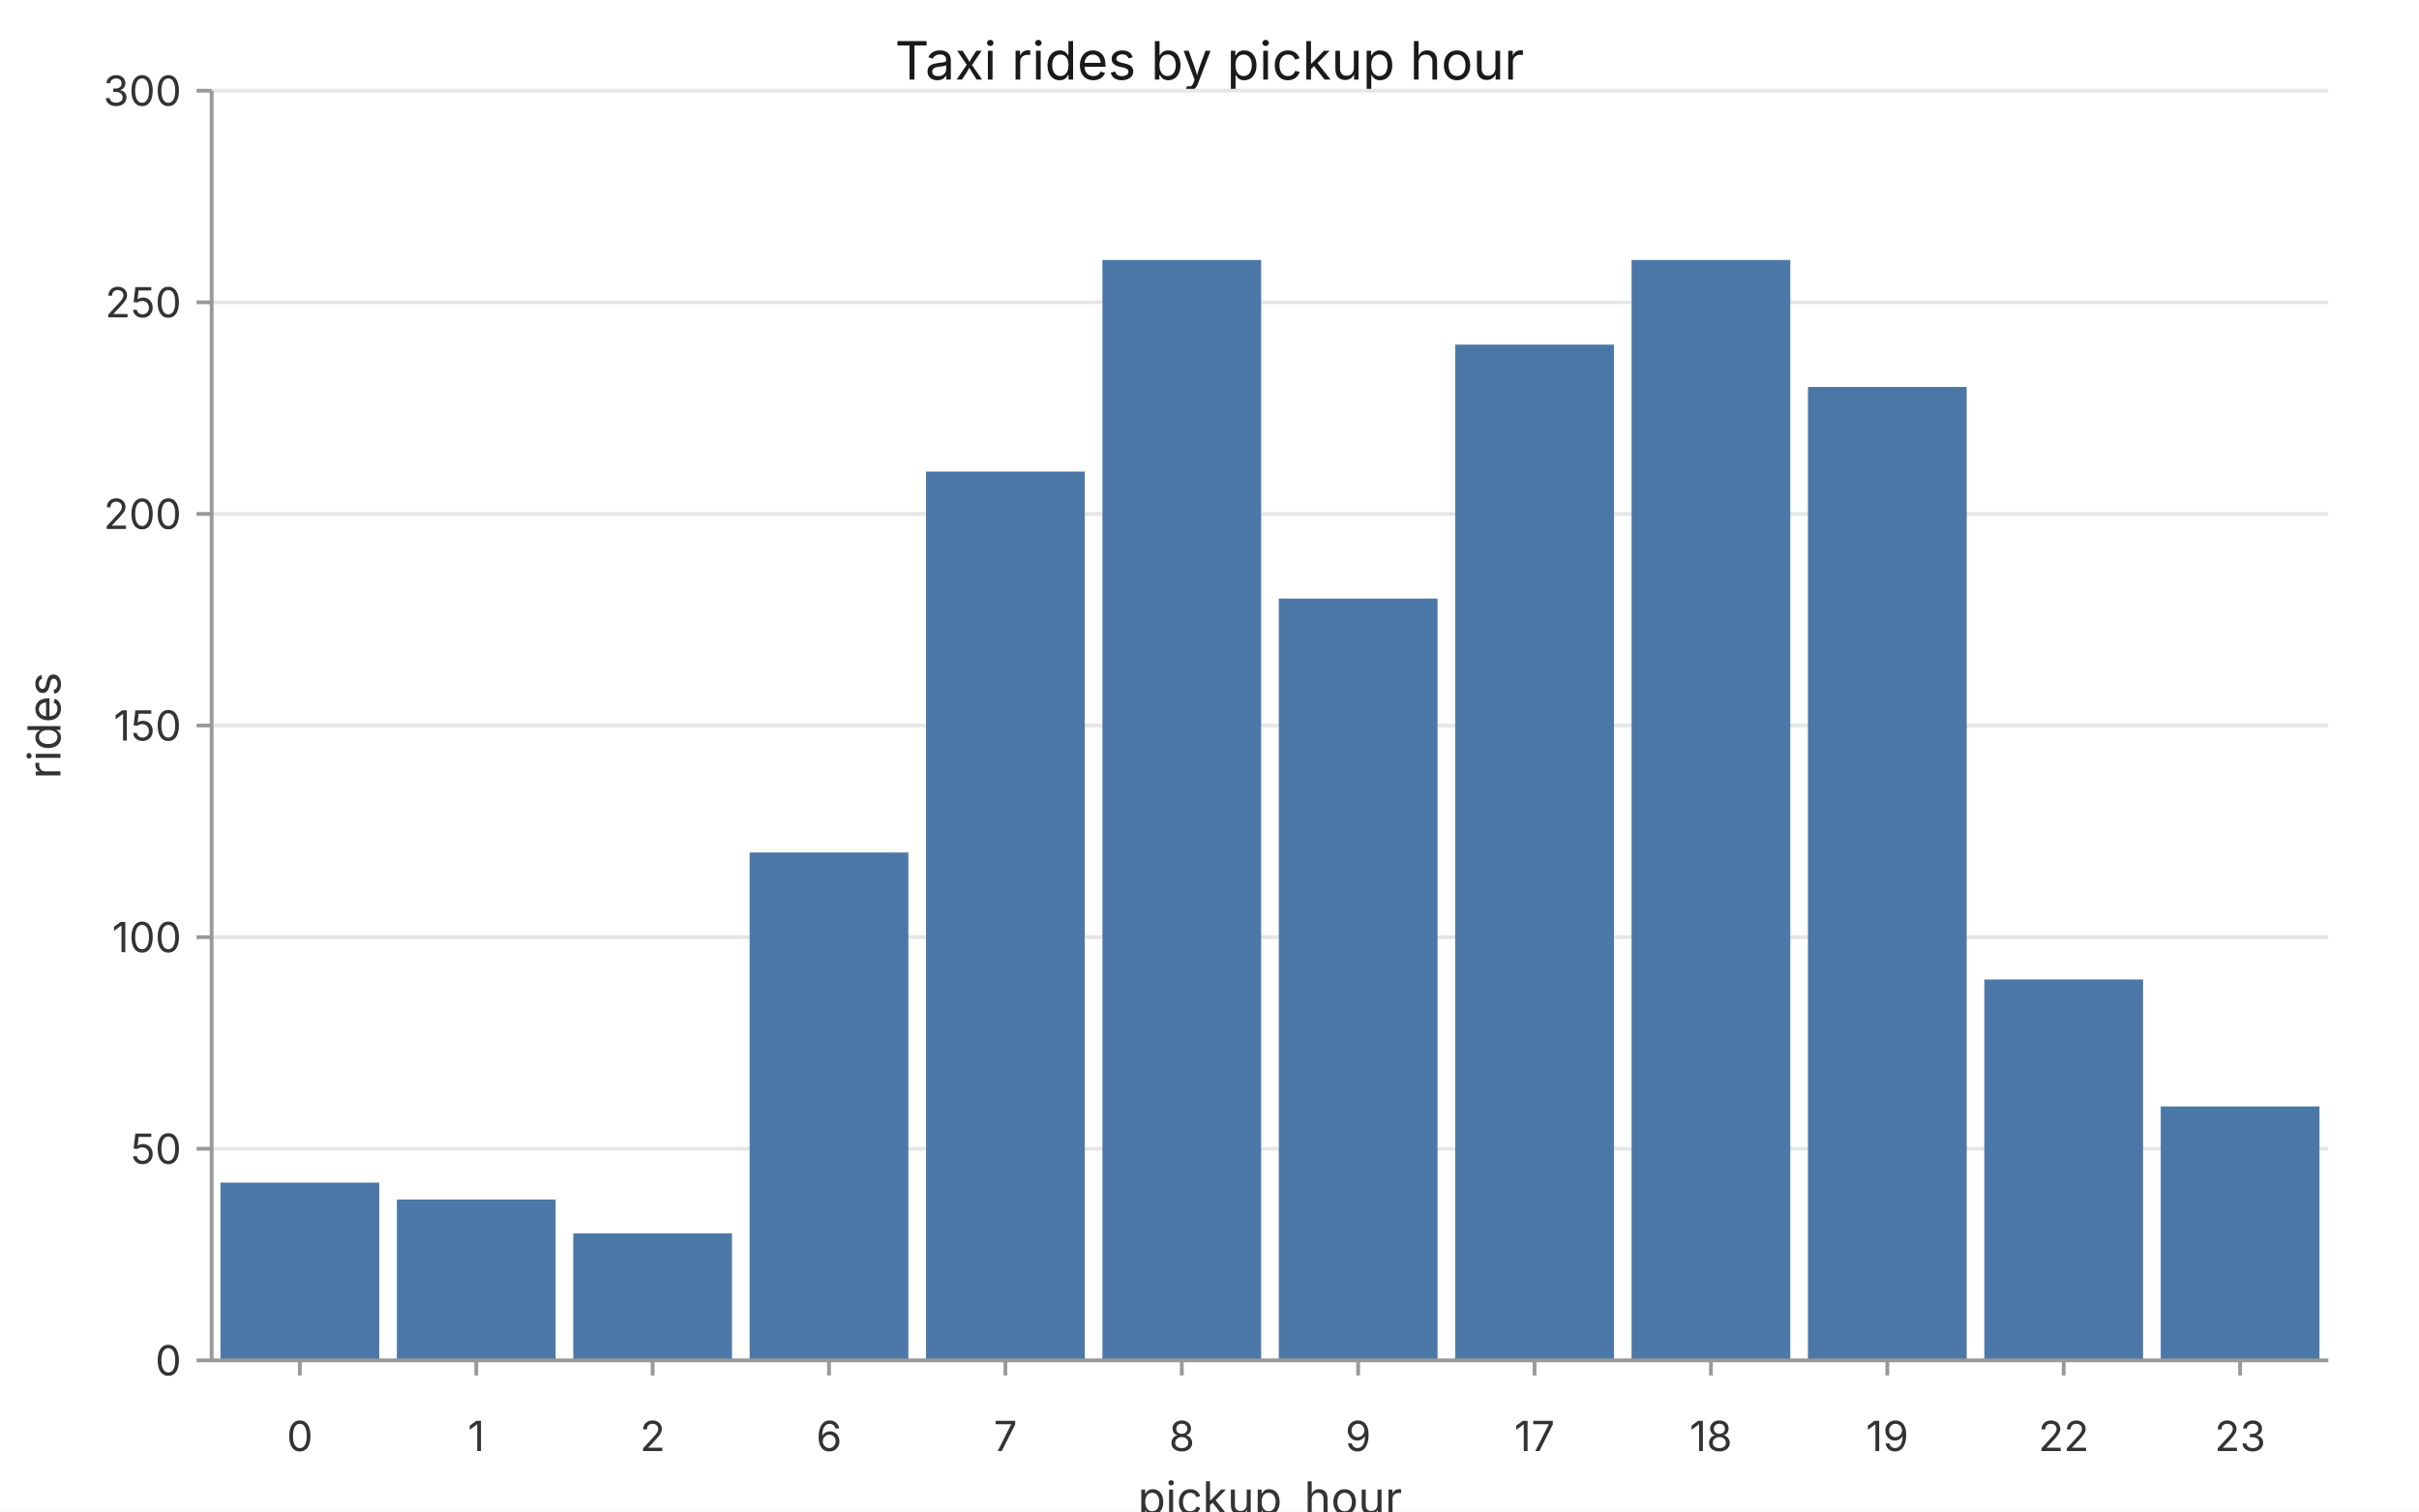
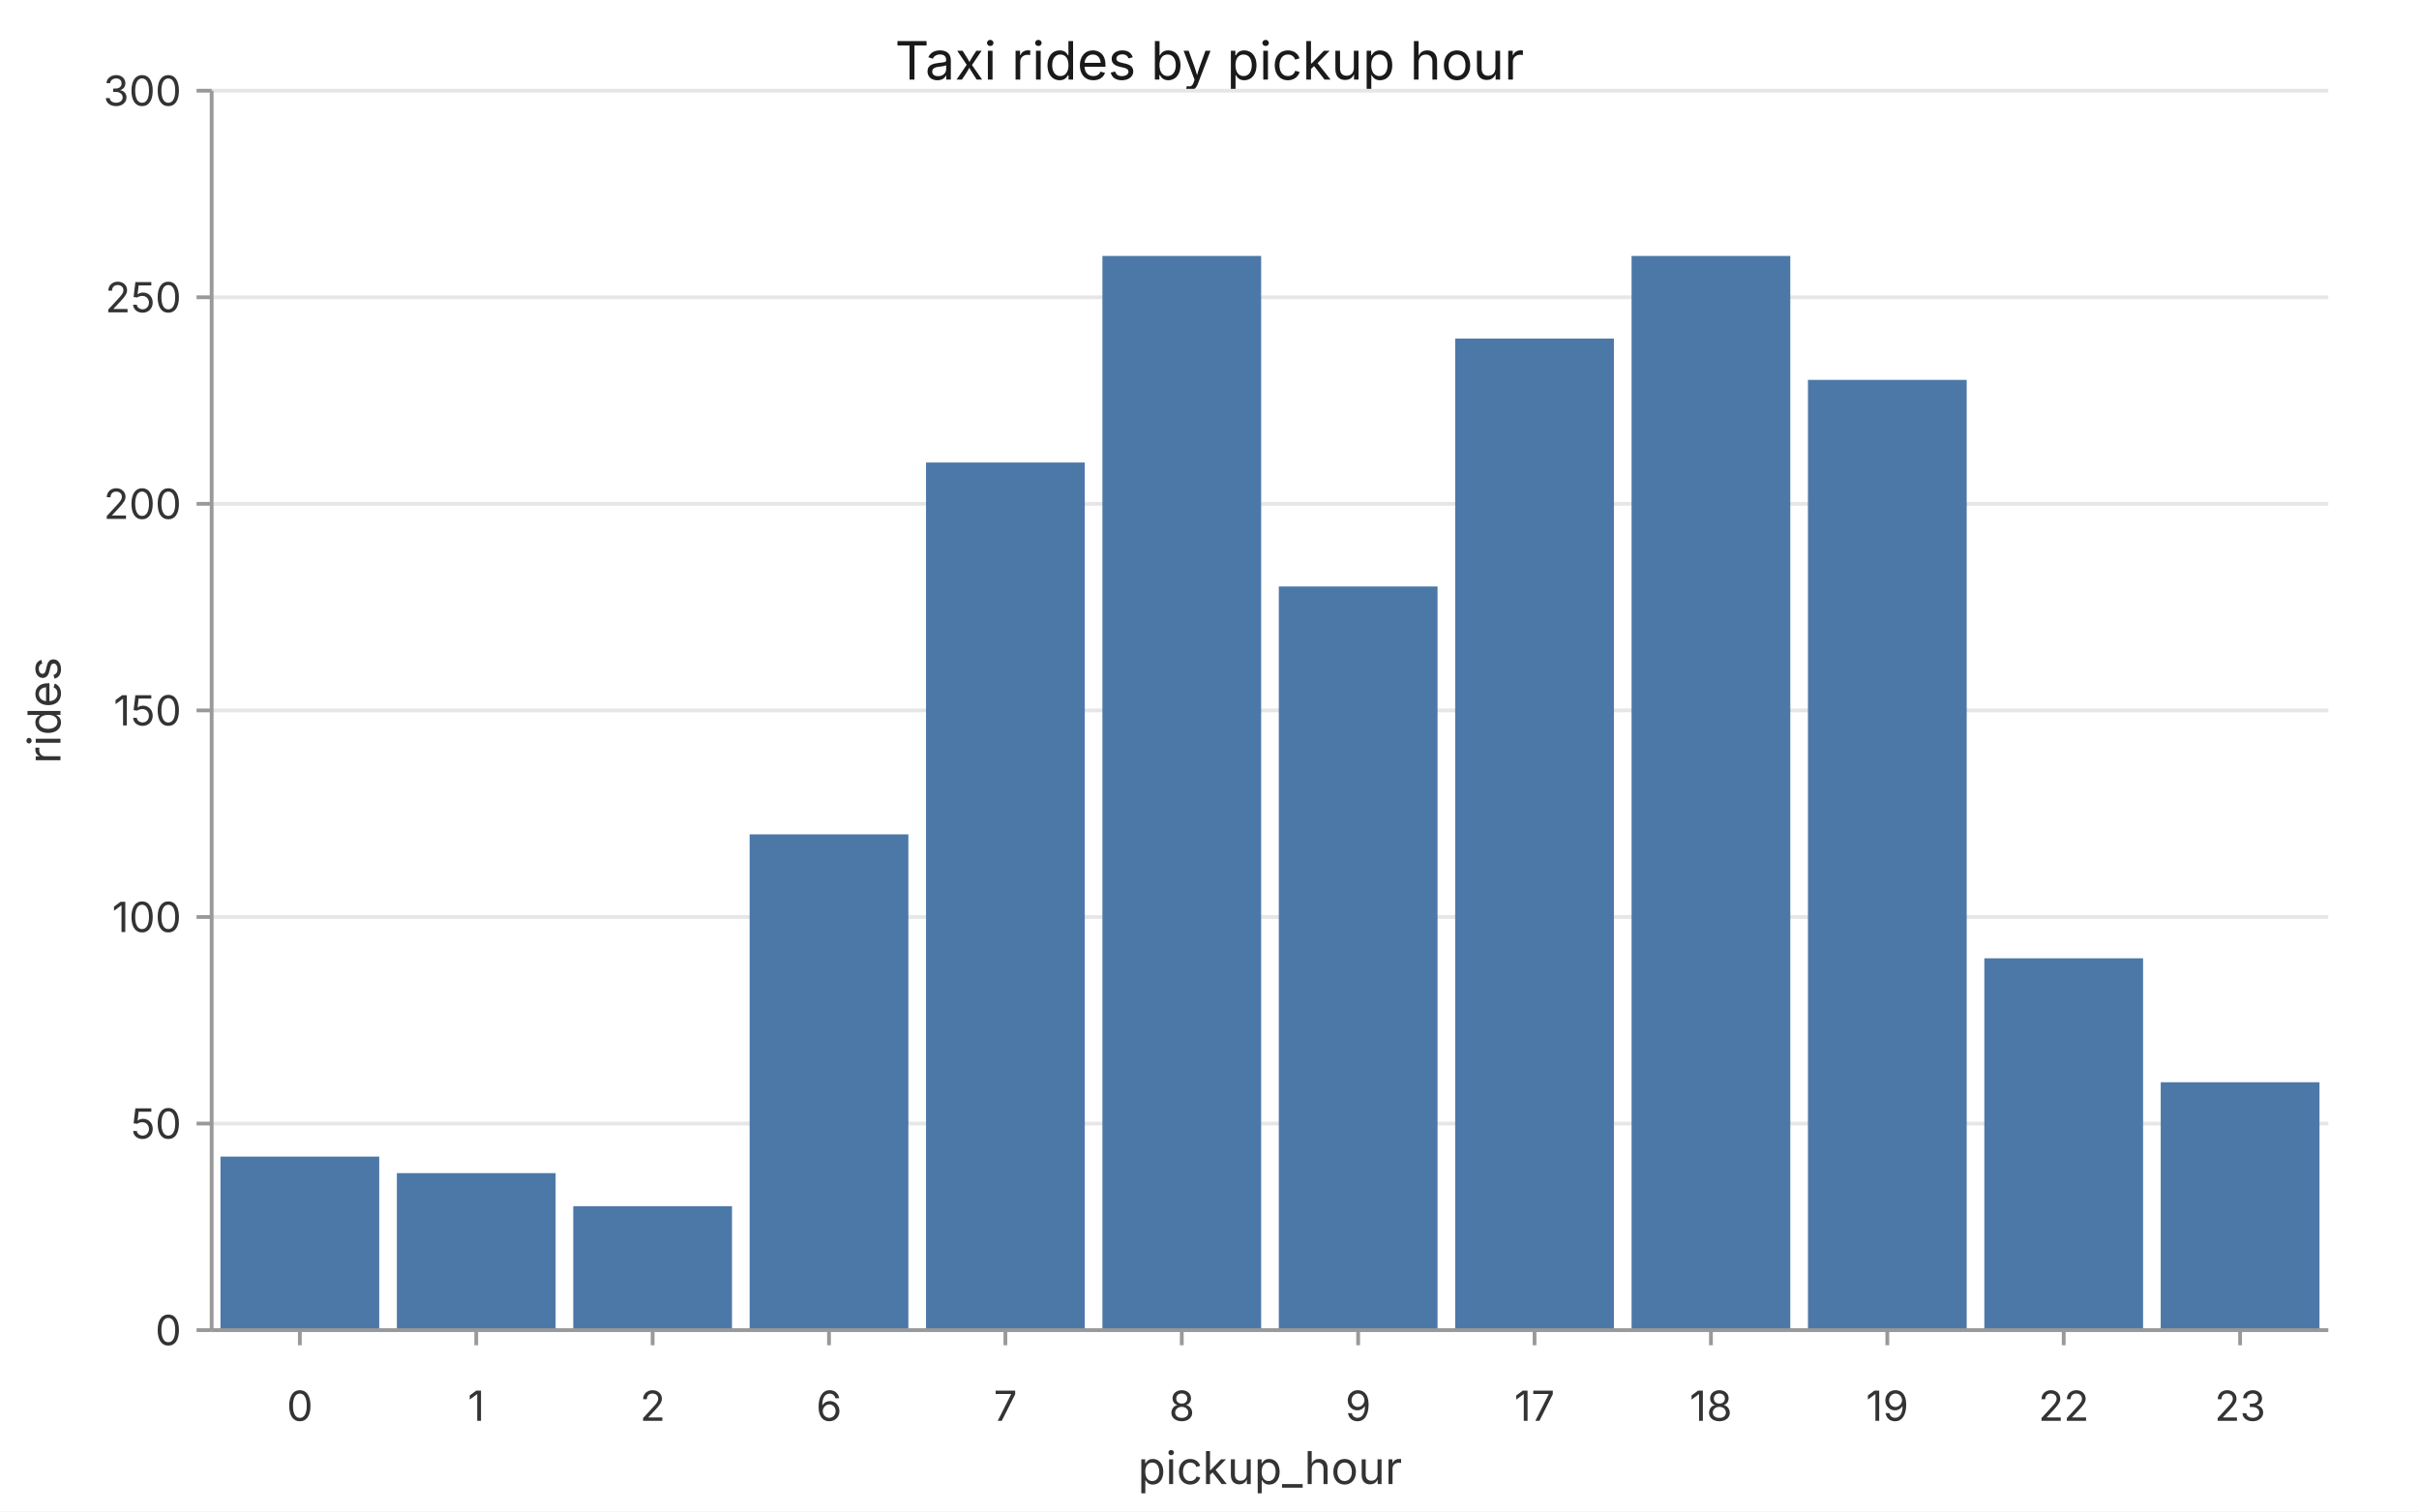
<svg xmlns="http://www.w3.org/2000/svg" viewBox="0 0 640 400" width="640" height="400" role="img" aria-label="Taxi rides by pickup hour" aria-describedby="glyph-desc">
  <rect x="0" y="0" width="640" height="400" fill="#ffffff" />
  <text x="320" y="16" font-family="system-ui, -apple-system, sans-serif" font-size="14" fill="#1a1a1a" text-anchor="middle" dominant-baseline="middle">Taxi rides by pickup hour</text>
-   <line x1="56" y1="360" x2="616" y2="360" stroke="#e6e6e6" stroke-width="1" />
-   <line x1="56" y1="304" x2="616" y2="304" stroke="#e6e6e6" stroke-width="1" />
-   <line x1="56" y1="248" x2="616" y2="248" stroke="#e6e6e6" stroke-width="1" />
-   <line x1="56" y1="192" x2="616" y2="192" stroke="#e6e6e6" stroke-width="1" />
-   <line x1="56" y1="136" x2="616" y2="136" stroke="#e6e6e6" stroke-width="1" />
-   <line x1="56" y1="80" x2="616" y2="80" stroke="#e6e6e6" stroke-width="1" />
+   <line x1="56" y1="352" x2="616" y2="352" stroke="#e6e6e6" stroke-width="1" />
+   <line x1="56" y1="297.333" x2="616" y2="297.333" stroke="#e6e6e6" stroke-width="1" />
+   <line x1="56" y1="242.667" x2="616" y2="242.667" stroke="#e6e6e6" stroke-width="1" />
+   <line x1="56" y1="188" x2="616" y2="188" stroke="#e6e6e6" stroke-width="1" />
+   <line x1="56" y1="133.333" x2="616" y2="133.333" stroke="#e6e6e6" stroke-width="1" />
+   <line x1="56" y1="78.667" x2="616" y2="78.667" stroke="#e6e6e6" stroke-width="1" />
  <line x1="56" y1="24" x2="616" y2="24" stroke="#e6e6e6" stroke-width="1" />
-   <rect x="58.333" y="312.96" width="42" height="47.04" fill="#4c78a8" />
-   <rect x="105" y="317.44" width="42" height="42.56" fill="#4c78a8" />
-   <rect x="151.667" y="326.4" width="42" height="33.6" fill="#4c78a8" />
-   <rect x="198.333" y="225.6" width="42" height="134.4" fill="#4c78a8" />
-   <rect x="245" y="124.8" width="42" height="235.2" fill="#4c78a8" />
-   <rect x="291.667" y="68.8" width="42" height="291.2" fill="#4c78a8" />
-   <rect x="338.333" y="158.4" width="42" height="201.6" fill="#4c78a8" />
-   <rect x="385" y="91.2" width="42" height="268.8" fill="#4c78a8" />
-   <rect x="431.667" y="68.8" width="42" height="291.2" fill="#4c78a8" />
-   <rect x="478.333" y="102.4" width="42" height="257.6" fill="#4c78a8" />
-   <rect x="525" y="259.2" width="42" height="100.8" fill="#4c78a8" />
-   <rect x="571.667" y="292.8" width="42" height="67.2" fill="#4c78a8" />
-   <line x1="56" y1="360" x2="616" y2="360" stroke="#999999" stroke-width="1" />
-   <line x1="79.333" y1="360" x2="79.333" y2="364" stroke="#999999" stroke-width="1" />
-   <text x="79.333" y="376" font-family="system-ui, -apple-system, sans-serif" font-size="11" fill="#333333" text-anchor="middle" dominant-baseline="hanging">0</text>
-   <line x1="126" y1="360" x2="126" y2="364" stroke="#999999" stroke-width="1" />
-   <text x="126" y="376" font-family="system-ui, -apple-system, sans-serif" font-size="11" fill="#333333" text-anchor="middle" dominant-baseline="hanging">1</text>
-   <line x1="172.667" y1="360" x2="172.667" y2="364" stroke="#999999" stroke-width="1" />
-   <text x="172.667" y="376" font-family="system-ui, -apple-system, sans-serif" font-size="11" fill="#333333" text-anchor="middle" dominant-baseline="hanging">2</text>
-   <line x1="219.333" y1="360" x2="219.333" y2="364" stroke="#999999" stroke-width="1" />
-   <text x="219.333" y="376" font-family="system-ui, -apple-system, sans-serif" font-size="11" fill="#333333" text-anchor="middle" dominant-baseline="hanging">6</text>
-   <line x1="266" y1="360" x2="266" y2="364" stroke="#999999" stroke-width="1" />
-   <text x="266" y="376" font-family="system-ui, -apple-system, sans-serif" font-size="11" fill="#333333" text-anchor="middle" dominant-baseline="hanging">7</text>
-   <line x1="312.667" y1="360" x2="312.667" y2="364" stroke="#999999" stroke-width="1" />
-   <text x="312.667" y="376" font-family="system-ui, -apple-system, sans-serif" font-size="11" fill="#333333" text-anchor="middle" dominant-baseline="hanging">8</text>
-   <line x1="359.333" y1="360" x2="359.333" y2="364" stroke="#999999" stroke-width="1" />
-   <text x="359.333" y="376" font-family="system-ui, -apple-system, sans-serif" font-size="11" fill="#333333" text-anchor="middle" dominant-baseline="hanging">9</text>
-   <line x1="406" y1="360" x2="406" y2="364" stroke="#999999" stroke-width="1" />
-   <text x="406" y="376" font-family="system-ui, -apple-system, sans-serif" font-size="11" fill="#333333" text-anchor="middle" dominant-baseline="hanging">17</text>
-   <line x1="452.667" y1="360" x2="452.667" y2="364" stroke="#999999" stroke-width="1" />
-   <text x="452.667" y="376" font-family="system-ui, -apple-system, sans-serif" font-size="11" fill="#333333" text-anchor="middle" dominant-baseline="hanging">18</text>
-   <line x1="499.333" y1="360" x2="499.333" y2="364" stroke="#999999" stroke-width="1" />
-   <text x="499.333" y="376" font-family="system-ui, -apple-system, sans-serif" font-size="11" fill="#333333" text-anchor="middle" dominant-baseline="hanging">19</text>
-   <line x1="546" y1="360" x2="546" y2="364" stroke="#999999" stroke-width="1" />
-   <text x="546" y="376" font-family="system-ui, -apple-system, sans-serif" font-size="11" fill="#333333" text-anchor="middle" dominant-baseline="hanging">22</text>
-   <line x1="592.667" y1="360" x2="592.667" y2="364" stroke="#999999" stroke-width="1" />
-   <text x="592.667" y="376" font-family="system-ui, -apple-system, sans-serif" font-size="11" fill="#333333" text-anchor="middle" dominant-baseline="hanging">23</text>
-   <text x="336" y="392" font-family="system-ui, -apple-system, sans-serif" font-size="12" fill="#333333" text-anchor="middle" dominant-baseline="hanging">pickup_hour</text>
-   <line x1="56" y1="24" x2="56" y2="360" stroke="#999999" stroke-width="1" />
-   <line x1="52" y1="360" x2="56" y2="360" stroke="#999999" stroke-width="1" />
-   <text x="48" y="360" font-family="system-ui, -apple-system, sans-serif" font-size="11" fill="#333333" text-anchor="end" dominant-baseline="middle">0</text>
-   <line x1="52" y1="304" x2="56" y2="304" stroke="#999999" stroke-width="1" />
-   <text x="48" y="304" font-family="system-ui, -apple-system, sans-serif" font-size="11" fill="#333333" text-anchor="end" dominant-baseline="middle">50</text>
-   <line x1="52" y1="248" x2="56" y2="248" stroke="#999999" stroke-width="1" />
-   <text x="48" y="248" font-family="system-ui, -apple-system, sans-serif" font-size="11" fill="#333333" text-anchor="end" dominant-baseline="middle">100</text>
-   <line x1="52" y1="192" x2="56" y2="192" stroke="#999999" stroke-width="1" />
-   <text x="48" y="192" font-family="system-ui, -apple-system, sans-serif" font-size="11" fill="#333333" text-anchor="end" dominant-baseline="middle">150</text>
-   <line x1="52" y1="136" x2="56" y2="136" stroke="#999999" stroke-width="1" />
-   <text x="48" y="136" font-family="system-ui, -apple-system, sans-serif" font-size="11" fill="#333333" text-anchor="end" dominant-baseline="middle">200</text>
-   <line x1="52" y1="80" x2="56" y2="80" stroke="#999999" stroke-width="1" />
-   <text x="48" y="80" font-family="system-ui, -apple-system, sans-serif" font-size="11" fill="#333333" text-anchor="end" dominant-baseline="middle">250</text>
+   <rect x="58.333" y="306.08" width="42" height="45.92" fill="#4c78a8" />
+   <rect x="105" y="310.453" width="42" height="41.547" fill="#4c78a8" />
+   <rect x="151.667" y="319.2" width="42" height="32.8" fill="#4c78a8" />
+   <rect x="198.333" y="220.8" width="42" height="131.2" fill="#4c78a8" />
+   <rect x="245" y="122.4" width="42" height="229.6" fill="#4c78a8" />
+   <rect x="291.667" y="67.733" width="42" height="284.267" fill="#4c78a8" />
+   <rect x="338.333" y="155.2" width="42" height="196.8" fill="#4c78a8" />
+   <rect x="385" y="89.6" width="42" height="262.4" fill="#4c78a8" />
+   <rect x="431.667" y="67.733" width="42" height="284.267" fill="#4c78a8" />
+   <rect x="478.333" y="100.533" width="42" height="251.467" fill="#4c78a8" />
+   <rect x="525" y="253.6" width="42" height="98.4" fill="#4c78a8" />
+   <rect x="571.667" y="286.4" width="42" height="65.6" fill="#4c78a8" />
+   <line x1="56" y1="352" x2="616" y2="352" stroke="#999999" stroke-width="1" />
+   <line x1="79.333" y1="352" x2="79.333" y2="356" stroke="#999999" stroke-width="1" />
+   <text x="79.333" y="368" font-family="system-ui, -apple-system, sans-serif" font-size="11" fill="#333333" text-anchor="middle" dominant-baseline="hanging">0</text>
+   <line x1="126" y1="352" x2="126" y2="356" stroke="#999999" stroke-width="1" />
+   <text x="126" y="368" font-family="system-ui, -apple-system, sans-serif" font-size="11" fill="#333333" text-anchor="middle" dominant-baseline="hanging">1</text>
+   <line x1="172.667" y1="352" x2="172.667" y2="356" stroke="#999999" stroke-width="1" />
+   <text x="172.667" y="368" font-family="system-ui, -apple-system, sans-serif" font-size="11" fill="#333333" text-anchor="middle" dominant-baseline="hanging">2</text>
+   <line x1="219.333" y1="352" x2="219.333" y2="356" stroke="#999999" stroke-width="1" />
+   <text x="219.333" y="368" font-family="system-ui, -apple-system, sans-serif" font-size="11" fill="#333333" text-anchor="middle" dominant-baseline="hanging">6</text>
+   <line x1="266" y1="352" x2="266" y2="356" stroke="#999999" stroke-width="1" />
+   <text x="266" y="368" font-family="system-ui, -apple-system, sans-serif" font-size="11" fill="#333333" text-anchor="middle" dominant-baseline="hanging">7</text>
+   <line x1="312.667" y1="352" x2="312.667" y2="356" stroke="#999999" stroke-width="1" />
+   <text x="312.667" y="368" font-family="system-ui, -apple-system, sans-serif" font-size="11" fill="#333333" text-anchor="middle" dominant-baseline="hanging">8</text>
+   <line x1="359.333" y1="352" x2="359.333" y2="356" stroke="#999999" stroke-width="1" />
+   <text x="359.333" y="368" font-family="system-ui, -apple-system, sans-serif" font-size="11" fill="#333333" text-anchor="middle" dominant-baseline="hanging">9</text>
+   <line x1="406" y1="352" x2="406" y2="356" stroke="#999999" stroke-width="1" />
+   <text x="406" y="368" font-family="system-ui, -apple-system, sans-serif" font-size="11" fill="#333333" text-anchor="middle" dominant-baseline="hanging">17</text>
+   <line x1="452.667" y1="352" x2="452.667" y2="356" stroke="#999999" stroke-width="1" />
+   <text x="452.667" y="368" font-family="system-ui, -apple-system, sans-serif" font-size="11" fill="#333333" text-anchor="middle" dominant-baseline="hanging">18</text>
+   <line x1="499.333" y1="352" x2="499.333" y2="356" stroke="#999999" stroke-width="1" />
+   <text x="499.333" y="368" font-family="system-ui, -apple-system, sans-serif" font-size="11" fill="#333333" text-anchor="middle" dominant-baseline="hanging">19</text>
+   <line x1="546" y1="352" x2="546" y2="356" stroke="#999999" stroke-width="1" />
+   <text x="546" y="368" font-family="system-ui, -apple-system, sans-serif" font-size="11" fill="#333333" text-anchor="middle" dominant-baseline="hanging">22</text>
+   <line x1="592.667" y1="352" x2="592.667" y2="356" stroke="#999999" stroke-width="1" />
+   <text x="592.667" y="368" font-family="system-ui, -apple-system, sans-serif" font-size="11" fill="#333333" text-anchor="middle" dominant-baseline="hanging">23</text>
+   <text x="336" y="384" font-family="system-ui, -apple-system, sans-serif" font-size="12" fill="#333333" text-anchor="middle" dominant-baseline="hanging">pickup_hour</text>
+   <line x1="56" y1="24" x2="56" y2="352" stroke="#999999" stroke-width="1" />
+   <line x1="52" y1="352" x2="56" y2="352" stroke="#999999" stroke-width="1" />
+   <text x="48" y="352" font-family="system-ui, -apple-system, sans-serif" font-size="11" fill="#333333" text-anchor="end" dominant-baseline="middle">0</text>
+   <line x1="52" y1="297.333" x2="56" y2="297.333" stroke="#999999" stroke-width="1" />
+   <text x="48" y="297.333" font-family="system-ui, -apple-system, sans-serif" font-size="11" fill="#333333" text-anchor="end" dominant-baseline="middle">50</text>
+   <line x1="52" y1="242.667" x2="56" y2="242.667" stroke="#999999" stroke-width="1" />
+   <text x="48" y="242.667" font-family="system-ui, -apple-system, sans-serif" font-size="11" fill="#333333" text-anchor="end" dominant-baseline="middle">100</text>
+   <line x1="52" y1="188" x2="56" y2="188" stroke="#999999" stroke-width="1" />
+   <text x="48" y="188" font-family="system-ui, -apple-system, sans-serif" font-size="11" fill="#333333" text-anchor="end" dominant-baseline="middle">150</text>
+   <line x1="52" y1="133.333" x2="56" y2="133.333" stroke="#999999" stroke-width="1" />
+   <text x="48" y="133.333" font-family="system-ui, -apple-system, sans-serif" font-size="11" fill="#333333" text-anchor="end" dominant-baseline="middle">200</text>
+   <line x1="52" y1="78.667" x2="56" y2="78.667" stroke="#999999" stroke-width="1" />
+   <text x="48" y="78.667" font-family="system-ui, -apple-system, sans-serif" font-size="11" fill="#333333" text-anchor="end" dominant-baseline="middle">250</text>
  <line x1="52" y1="24" x2="56" y2="24" stroke="#999999" stroke-width="1" />
  <text x="48" y="24" font-family="system-ui, -apple-system, sans-serif" font-size="11" fill="#333333" text-anchor="end" dominant-baseline="middle">300</text>
-   <text x="16" y="192" font-family="system-ui, -apple-system, sans-serif" font-size="12" fill="#333333" text-anchor="middle" dominant-baseline="alphabetic" transform="rotate(-90 16 192)">rides</text>
+   <text x="16" y="188" font-family="system-ui, -apple-system, sans-serif" font-size="12" fill="#333333" text-anchor="middle" dominant-baseline="alphabetic" transform="rotate(-90 16 188)">rides</text>
</svg>
